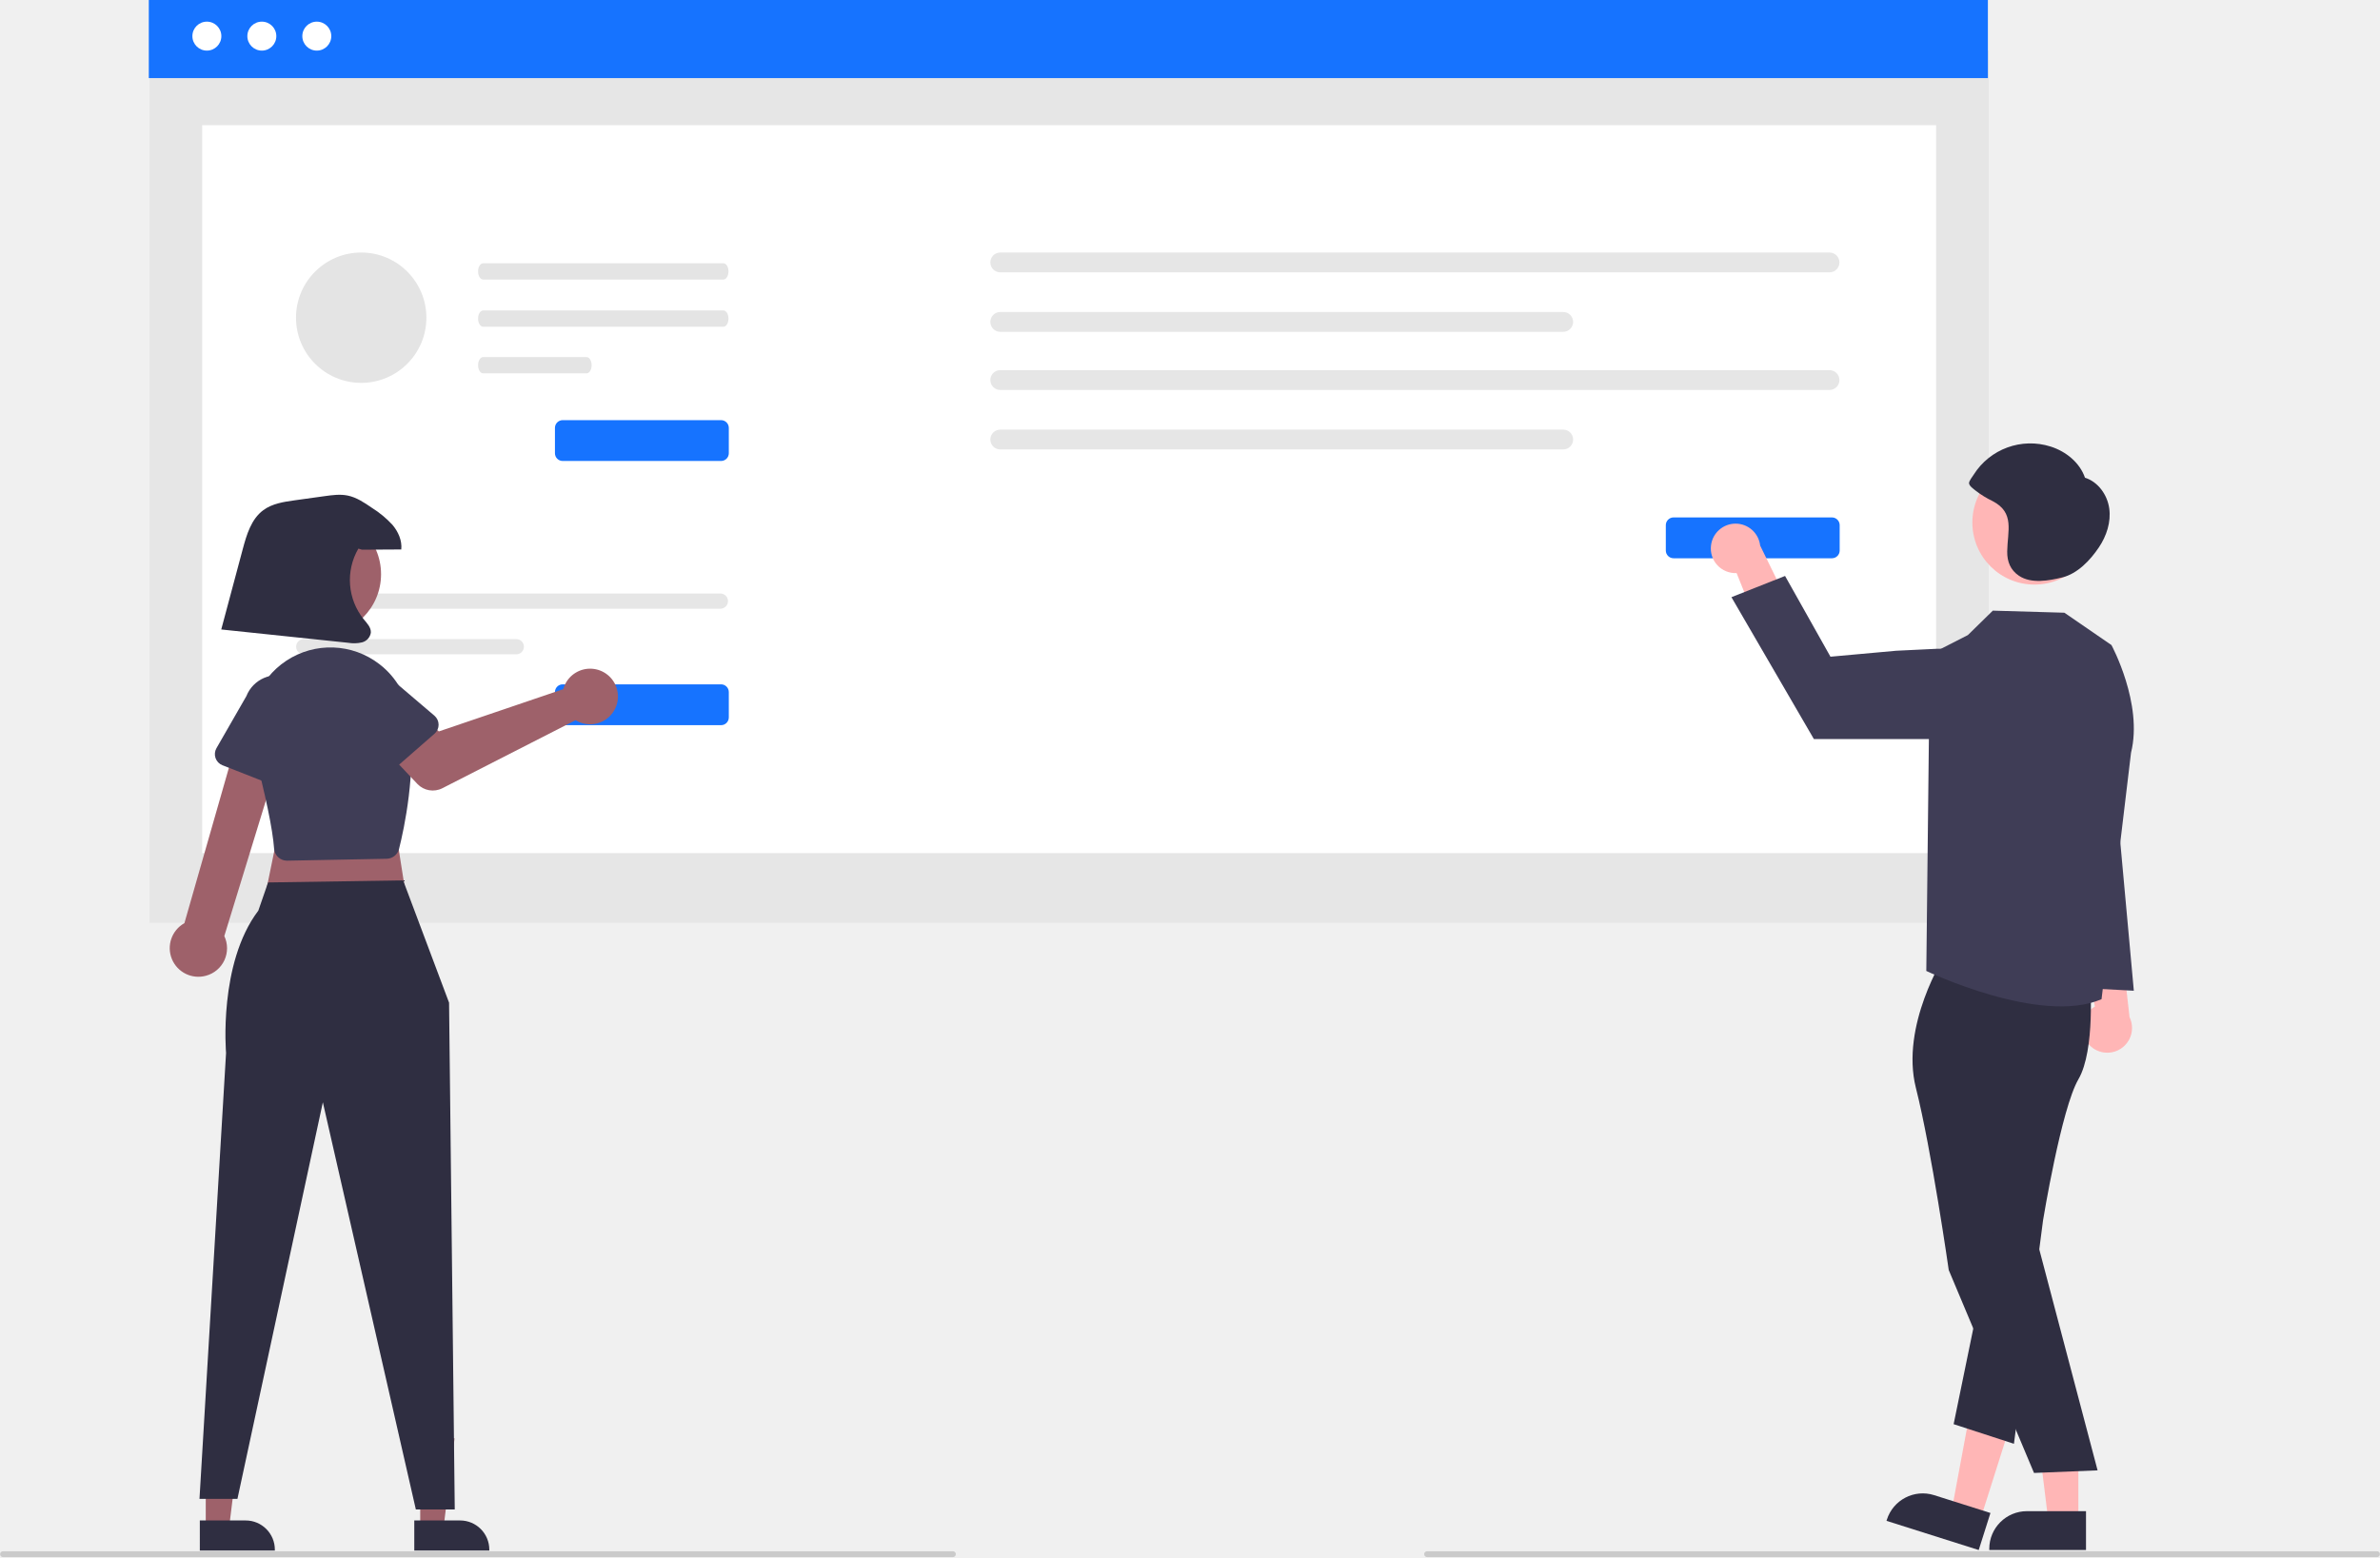
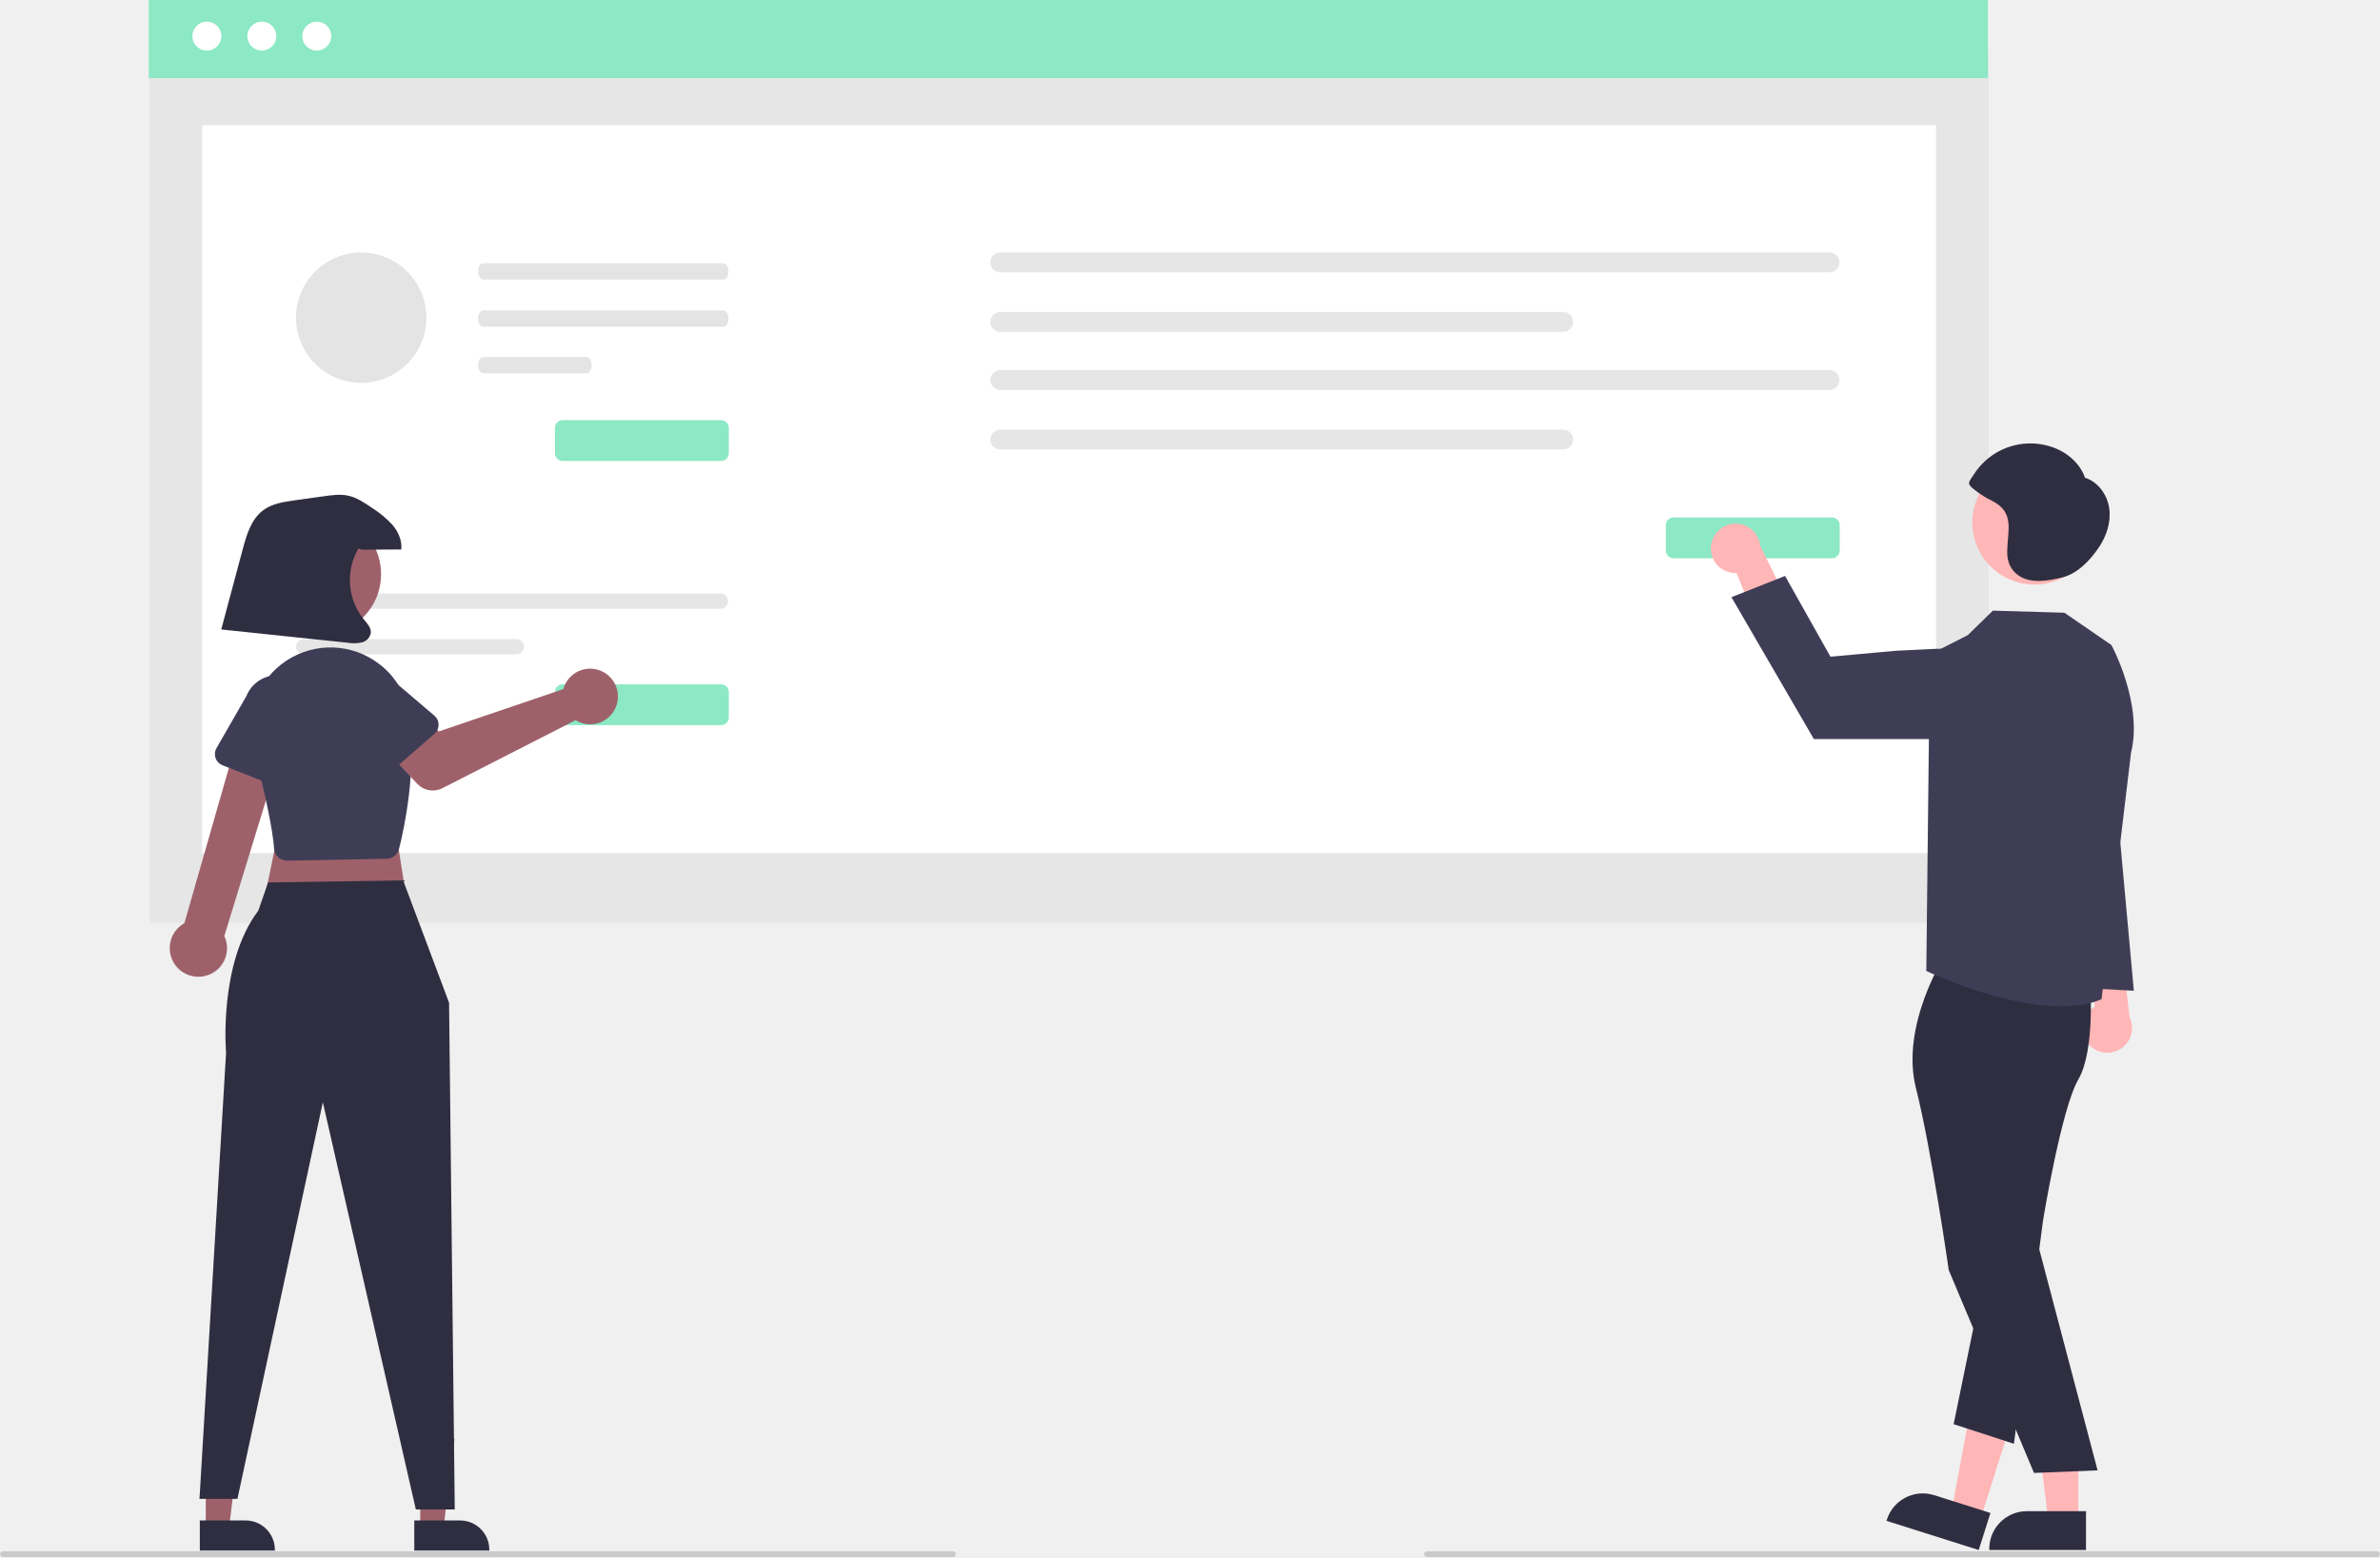
<svg xmlns="http://www.w3.org/2000/svg" id="ee38abc9-dc4f-4e1a-883a-6567bef3cfb6" data-name="Layer 1" width="972.675" height="636.537" viewBox="0 0 972.675 636.537">
  <path d="M967.084,558.393a10.056,10.056,0,0,1,2.728-15.176l-6.582-35.123,17.12,7.193,3.626,32.251a10.11,10.11,0,0,1-16.892,10.856Z" transform="translate(-113.6623 -131.7314)" fill="#ffb6b6" />
  <rect id="f38b076b-59d8-4a3a-9764-ba710fdc09c8" data-name="Rectangle 62" x="61.138" y="20.606" width="751.606" height="356.65" fill="#e6e6e6" />
  <rect id="a3e272cc-df3f-4d80-b321-62d216886f20" data-name="Rectangle 75" x="82.63" y="51.189" width="708.622" height="297.564" fill="#fff" />
-   <rect id="e835d13b-e721-4725-9202-bbf482b4bd3b" data-name="Rectangle 80" x="60.817" width="751.606" height="31.93" fill="#1673ff" />
+   <rect id="e835d13b-e721-4725-9202-bbf482b4bd3b" data-name="Rectangle 80" x="60.817" width="751.606" height="31.93" fill="#8ce8c5" />
  <circle id="be4979c6-1dab-43b6-a6ee-71cd46d62419" data-name="Ellipse 90" cx="84.545" cy="14.769" r="5.918" fill="#fff" />
  <circle id="b0ea5047-583b-4910-b1a7-8a4b76ab40b8" data-name="Ellipse 91" cx="107.009" cy="14.769" r="5.918" fill="#fff" />
  <circle id="f37d9a3e-ad35-4554-bb71-f31101cbe222" data-name="Ellipse 92" cx="129.473" cy="14.769" r="5.918" fill="#fff" />
  <path id="bb164f67-fbc5-46a9-bc53-51bf316e72eb" data-name="Path 142" d="M237.734,374.365a3.106,3.106,0,0,0,0,6.211h170.406a3.106,3.106,0,0,0,0-6.211Z" transform="translate(-113.6623 -131.7314)" fill="#e6e6e6" />
  <path id="a443cdab-5007-48b4-8b70-6d9701024bb2" data-name="Path 143" d="M237.734,393a3.106,3.106,0,0,0,0,6.211h86.996a3.106,3.106,0,0,0,0-6.211Z" transform="translate(-113.6623 -131.7314)" fill="#e6e6e6" />
-   <path id="f7d6bd93-8cee-4d05-900c-0964279c7a84" data-name="Path 154" d="M408.355,428.181H343.623a3.166,3.166,0,0,1-3.162-3.162V414.648a3.166,3.166,0,0,1,3.162-3.162h64.731a3.166,3.166,0,0,1,3.162,3.162V425.019A3.166,3.166,0,0,1,408.355,428.181Z" transform="translate(-113.6623 -131.7314)" fill="#1673ff" />
-   <path id="b9375ed9-a91c-4567-8040-b14da9424350" data-name="Path 154" d="M408.355,320.181H343.623a3.166,3.166,0,0,1-3.162-3.162V306.648a3.166,3.166,0,0,1,3.162-3.162h64.731a3.166,3.166,0,0,1,3.162,3.162V317.019A3.166,3.166,0,0,1,408.355,320.181Z" transform="translate(-113.6623 -131.7314)" fill="#1673ff" />
+   <path id="f7d6bd93-8cee-4d05-900c-0964279c7a84" data-name="Path 154" d="M408.355,428.181H343.623a3.166,3.166,0,0,1-3.162-3.162V414.648a3.166,3.166,0,0,1,3.162-3.162h64.731a3.166,3.166,0,0,1,3.162,3.162V425.019A3.166,3.166,0,0,1,408.355,428.181Z" transform="translate(-113.6623 -131.7314)" fill="#8ce8c5" />
+   <path id="b9375ed9-a91c-4567-8040-b14da9424350" data-name="Path 154" d="M408.355,320.181H343.623a3.166,3.166,0,0,1-3.162-3.162V306.648a3.166,3.166,0,0,1,3.162-3.162h64.731a3.166,3.166,0,0,1,3.162,3.162V317.019A3.166,3.166,0,0,1,408.355,320.181Z" transform="translate(-113.6623 -131.7314)" fill="#8ce8c5" />
  <path id="e51c2c64-3ae5-421d-97d2-6993e1b4a0e1" data-name="Path 142" d="M522.45,234.962a4.052,4.052,0,0,0,0,8.104H861.361a4.052,4.052,0,0,0,0-8.104Z" transform="translate(-113.6623 -131.7314)" fill="#e6e6e6" />
  <path id="bb6ebd78-ef21-4bf3-8138-c36b4f5ae8d3" data-name="Path 143" d="M522.45,259.277a4.052,4.052,0,0,0,0,8.104H752.524a4.052,4.052,0,0,0,0-8.104Z" transform="translate(-113.6623 -131.7314)" fill="#e6e6e6" />
  <path id="b0279cb1-e051-4fdd-8ff4-a6bdaa244cb4" data-name="Path 142" d="M522.45,283.042a4.052,4.052,0,0,0,0,8.104H861.361a4.052,4.052,0,0,0,0-8.104Z" transform="translate(-113.6623 -131.7314)" fill="#e6e6e6" />
  <path id="b8fe22d0-d29e-4fd2-8057-acce26acd380" data-name="Path 143" d="M522.45,307.358a4.052,4.052,0,0,0,0,8.104H752.524a4.052,4.052,0,0,0,0-8.104Z" transform="translate(-113.6623 -131.7314)" fill="#e6e6e6" />
-   <path id="e1b0698e-7706-4223-aefd-57a6dfde5692" data-name="Path 154" d="M862.355,359.948H797.623a3.166,3.166,0,0,1-3.162-3.162V346.414a3.166,3.166,0,0,1,3.162-3.162h64.731a3.166,3.166,0,0,1,3.162,3.162v10.371A3.166,3.166,0,0,1,862.355,359.948Z" transform="translate(-113.6623 -131.7314)" fill="#1673ff" />
+   <path id="e1b0698e-7706-4223-aefd-57a6dfde5692" data-name="Path 154" d="M862.355,359.948H797.623a3.166,3.166,0,0,1-3.162-3.162V346.414a3.166,3.166,0,0,1,3.162-3.162h64.731a3.166,3.166,0,0,1,3.162,3.162v10.371A3.166,3.166,0,0,1,862.355,359.948Z" transform="translate(-113.6623 -131.7314)" fill="#8ce8c5" />
  <path id="f8f2501b-24d6-4bc5-9452-5f6747352c8d" data-name="Path 155" d="M311.127,239.351c-1.15.004-2.081,1.497-2.078,3.336.002,1.834.931,3.319,2.078,3.323h98.18c1.15-.004,2.081-1.497,2.078-3.336-.002-1.834-.931-3.319-2.078-3.323Z" transform="translate(-113.6623 -131.7314)" fill="#e4e4e4" />
  <path id="bf240ba4-7ac6-4616-9791-82be96e2dade" data-name="Path 156" d="M311.127,258.643c-1.15.004-2.081,1.497-2.078,3.336.002,1.834.931,3.319,2.078,3.323h98.18c1.15-.004,2.081-1.497,2.078-3.336-.002-1.834-.931-3.319-2.078-3.323Z" transform="translate(-113.6623 -131.7314)" fill="#e4e4e4" />
  <path id="a4452d36-433f-4f97-99ed-f04c2decb731" data-name="Path 157" d="M311.127,277.702c-1.15.004-2.081,1.497-2.078,3.336.002,1.834.931,3.319,2.078,3.323h42.247c1.15-.004,2.081-1.497,2.078-3.336-.002-1.834-.931-3.319-2.078-3.323Z" transform="translate(-113.6623 -131.7314)" fill="#e4e4e4" />
  <circle cx="147.615" cy="129.872" r="26.642" fill="#e4e4e4" />
  <path d="M812.935,354.671a10.056,10.056,0,0,0,10.453,11.335l13.316,33.161,10.577-15.263-14.266-29.151a10.11,10.11,0,0,0-20.079-.082Z" transform="translate(-113.6623 -131.7314)" fill="#ffb6b6" />
  <polygon points="849.397 621.765 837.138 621.765 831.305 574.477 849.4 574.478 849.397 621.765" fill="#ffb6b6" />
  <path d="M966.186,765.381l-39.531-.001v-.5A15.387,15.387,0,0,1,942.042,749.493h.001l24.144.001Z" transform="translate(-113.6623 -131.7314)" fill="#2f2e41" />
  <polygon points="809.279 621.376 797.591 617.675 806.302 570.832 823.552 576.294 809.279 621.376" fill="#ffb6b6" />
  <path d="M922.336,765.381l-37.687-11.932.151-.477A15.387,15.387,0,0,1,904.112,742.947l.001 0,23.018,7.288Z" transform="translate(-113.6623 -131.7314)" fill="#2f2e41" />
  <path d="M908.421,522.381s-18.19,28.562-11.762,54.054,13.428,74.492,13.428,74.492l34.852,82.943,25.98-1.06-25.8-97.793,1.02-65.386s17.932-31.249,14.44-40.977S908.421,522.381,908.421,522.381Z" transform="translate(-113.6623 -131.7314)" fill="#2f2e41" />
  <path d="M967.849,532.593s2.238,28.335-4.762,40.335-14.458,57.673-14.458,57.673l-11.898,91.346-24.644-8.02L933.101,611.585l16.517-80.504Z" transform="translate(-113.6623 -131.7314)" fill="#2f2e41" />
  <path d="M976.586,395.427l-19.228-13.216-29.26-.85-10.19,9.99-15.55,7.941-1.44,129.364s46.565,22.319,71.617,11.546l12.051-100.774C989.586,419.427,976.586,395.427,976.586,395.427Z" transform="translate(-113.6623 -131.7314)" fill="#3f3d56" />
  <path d="M906.264,433.861H854.976l-33.696-58.002,21.911-8.679,18.556,33.008,26.857-2.431,16.769-.811a18.468,18.468,0,0,1,19.222,20.697h0A18.49,18.49,0,0,1,906.264,433.861Z" transform="translate(-113.6623 -131.7314)" fill="#3f3d56" />
  <circle cx="831.452" cy="213.606" r="25.37" fill="#ffb6b6" />
  <path d="M975.683,339.566c-.779-5.57-4.551-10.858-9.916-12.546-2.131-6.189-7.776-10.745-14.012-12.731a27.372,27.372,0,0,0-31.467,11.477c-.477.75-1.945,2.594-1.904,3.49.052,1.137,1.792,2.312,2.666,3.029a39.086,39.086,0,0,0,6.97,4.302c9.123,4.73,6.086,12.162,5.962,20.585-.06,4.093,1.306,7.588,4.797,9.926,5.037,3.374,12.246,2.032,17.727.678,6.219-1.537,11.389-7,14.936-12.268C974.583,350.842,976.462,345.135,975.683,339.566Z" transform="translate(-113.6623 -131.7314)" fill="#2f2e41" />
  <polygon points="862.197 296.725 872.069 405.008 840.352 403.307 862.197 296.725" fill="#3f3d56" />
  <path d="M1085.147,768.269H696.853a1.191,1.191,0,0,1,0-2.381h388.294a1.191,1.191,0,0,1,0,2.381Z" transform="translate(-113.6623 -131.7314)" fill="#cacaca" />
  <polygon points="84.089 624.666 93.598 624.666 98.122 587.987 84.087 587.987 84.089 624.666" fill="#9e616a" />
  <path d="M195.326,753.293,214.053,753.292h.001a11.935,11.935,0,0,1,11.935,11.934v.388l-30.662.001Z" transform="translate(-113.6623 -131.7314)" fill="#2f2e41" />
  <polygon points="171.738 624.666 181.247 624.666 185.771 587.987 171.736 587.987 171.738 624.666" fill="#9e616a" />
  <path d="M282.974,753.293l18.727-.001h.001a11.935,11.935,0,0,1,11.935,11.934v.388l-30.662.001Z" transform="translate(-113.6623 -131.7314)" fill="#2f2e41" />
  <polygon points="160.256 329.996 166.461 369.554 107.512 370.33 115.268 332.323 160.256 329.996" fill="#9e616a" />
  <path d="M278.413,491.627l18.775,49.993,2.327,207.179H283.614l-38.007-166.457-34.904,162.112H195.19l10.859-182.279s-3.202-36.585,13.186-58.174l3.989-11.525Z" transform="translate(-113.6623 -131.7314)" fill="#2f2e41" />
  <path d="M197.878,530.599a11.637,11.637,0,0,0,7.456-16.211l25.078-81.761-18.446-3.656-22.936,80.142a11.7,11.7,0,0,0,8.848,21.486Z" transform="translate(-113.6623 -131.7314)" fill="#9e616a" />
  <path d="M230.953,483.575a5.285,5.285,0,0,1-1.025-.101h0a5.301,5.301,0,0,1-4.246-4.803c-.583-7.984-3.472-21.88-8.587-41.305a32.691,32.691,0,0,1,51.621-34.137,32.269,32.269,0,0,1,12.45,22.068c2.542,22.388-2.251,44.865-4.429,53.49a5.312,5.312,0,0,1-5.035,4.002L231.066,483.574C231.028,483.575,230.991,483.575,230.953,483.575Z" transform="translate(-113.6623 -131.7314)" fill="#3f3d56" />
  <path d="M344.481,411.757a11.402,11.402,0,0,0-.6,1.692l-50.864,17.284-9.828-8.586-14.897,13.139,15.922,16.891a8.666,8.666,0,0,0,10.248,1.773l54.428-27.802a11.371,11.371,0,1,0-4.409-14.392Z" transform="translate(-113.6623 -131.7314)" fill="#9e616a" />
  <path d="M291.244,431.678l-18.542,16.195a4.875,4.875,0,0,1-7.308-1.037l-13.263-20.653a13.537,13.537,0,0,1,20.444-17.751l18.624,15.864a4.875,4.875,0,0,1,.045,7.381Z" transform="translate(-113.6623 -131.7314)" fill="#3f3d56" />
  <path d="M227.482,453.561l-22.914-9.002a4.875,4.875,0,0,1-2.445-6.965l12.226-21.283a13.537,13.537,0,0,1,25.171,9.974l-5.506,23.837a4.875,4.875,0,0,1-6.531,3.438Z" transform="translate(-113.6623 -131.7314)" fill="#3f3d56" />
  <circle cx="130.806" cy="234.729" r="24.925" fill="#9e616a" />
  <path d="M503.147,768.269H114.853a1.191,1.191,0,0,1,0-2.381H503.147a1.191,1.191,0,0,1,0,2.381Z" transform="translate(-113.6623 -131.7314)" fill="#cacaca" />
  <path d="M261.614,356.441q8.021-.045,16.043-.09c.38-3.645-1.242-7.271-3.605-10.071a41.058,41.058,0,0,0-8.446-6.982c-3.067-2.105-6.245-4.258-9.892-4.994-3.057-.617-6.216-.189-9.304.241q-6.143.854-12.285,1.708c-4.495.625-9.198,1.332-12.849,4.028-4.938,3.646-6.826,10.034-8.413,15.962l-8.782,32.816,51.871,5.441a14.261,14.261,0,0,0,5.653-.164,4.859,4.859,0,0,0,3.615-3.952c.149-2.115-1.529-3.847-2.892-5.472a25.562,25.562,0,0,1-2.205-28.906Z" transform="translate(-113.6623 -131.7314)" fill="#2f2e41" />
</svg>
